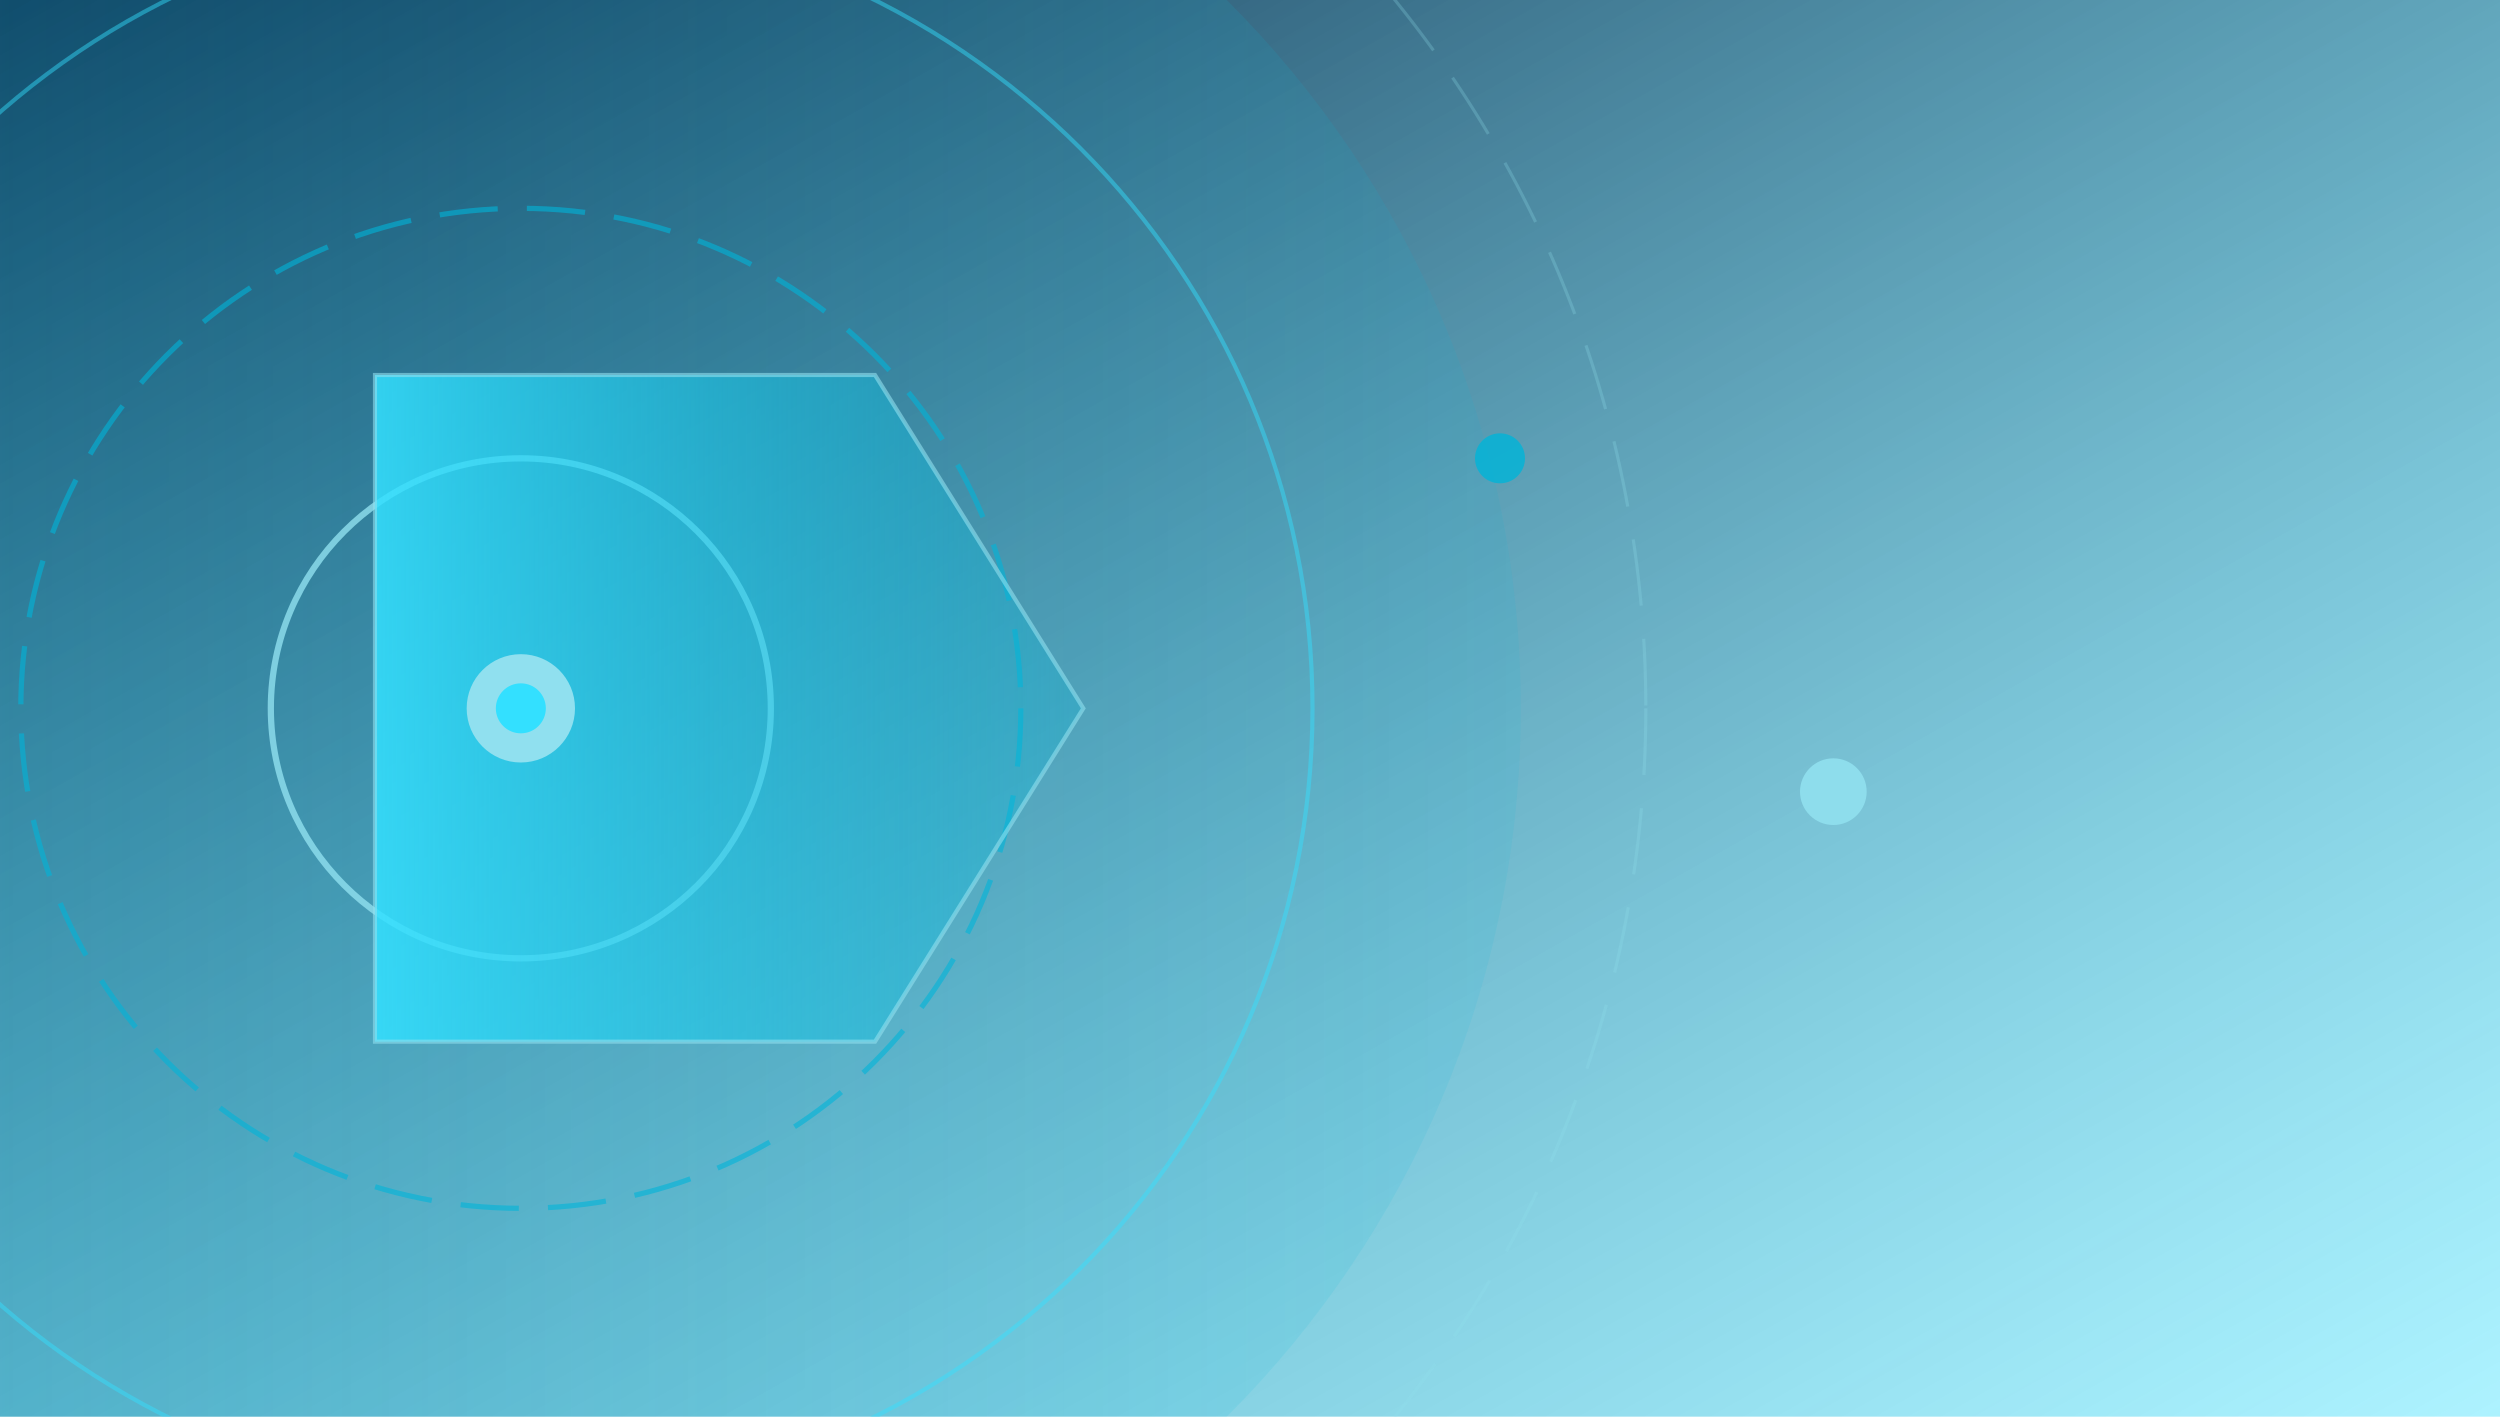
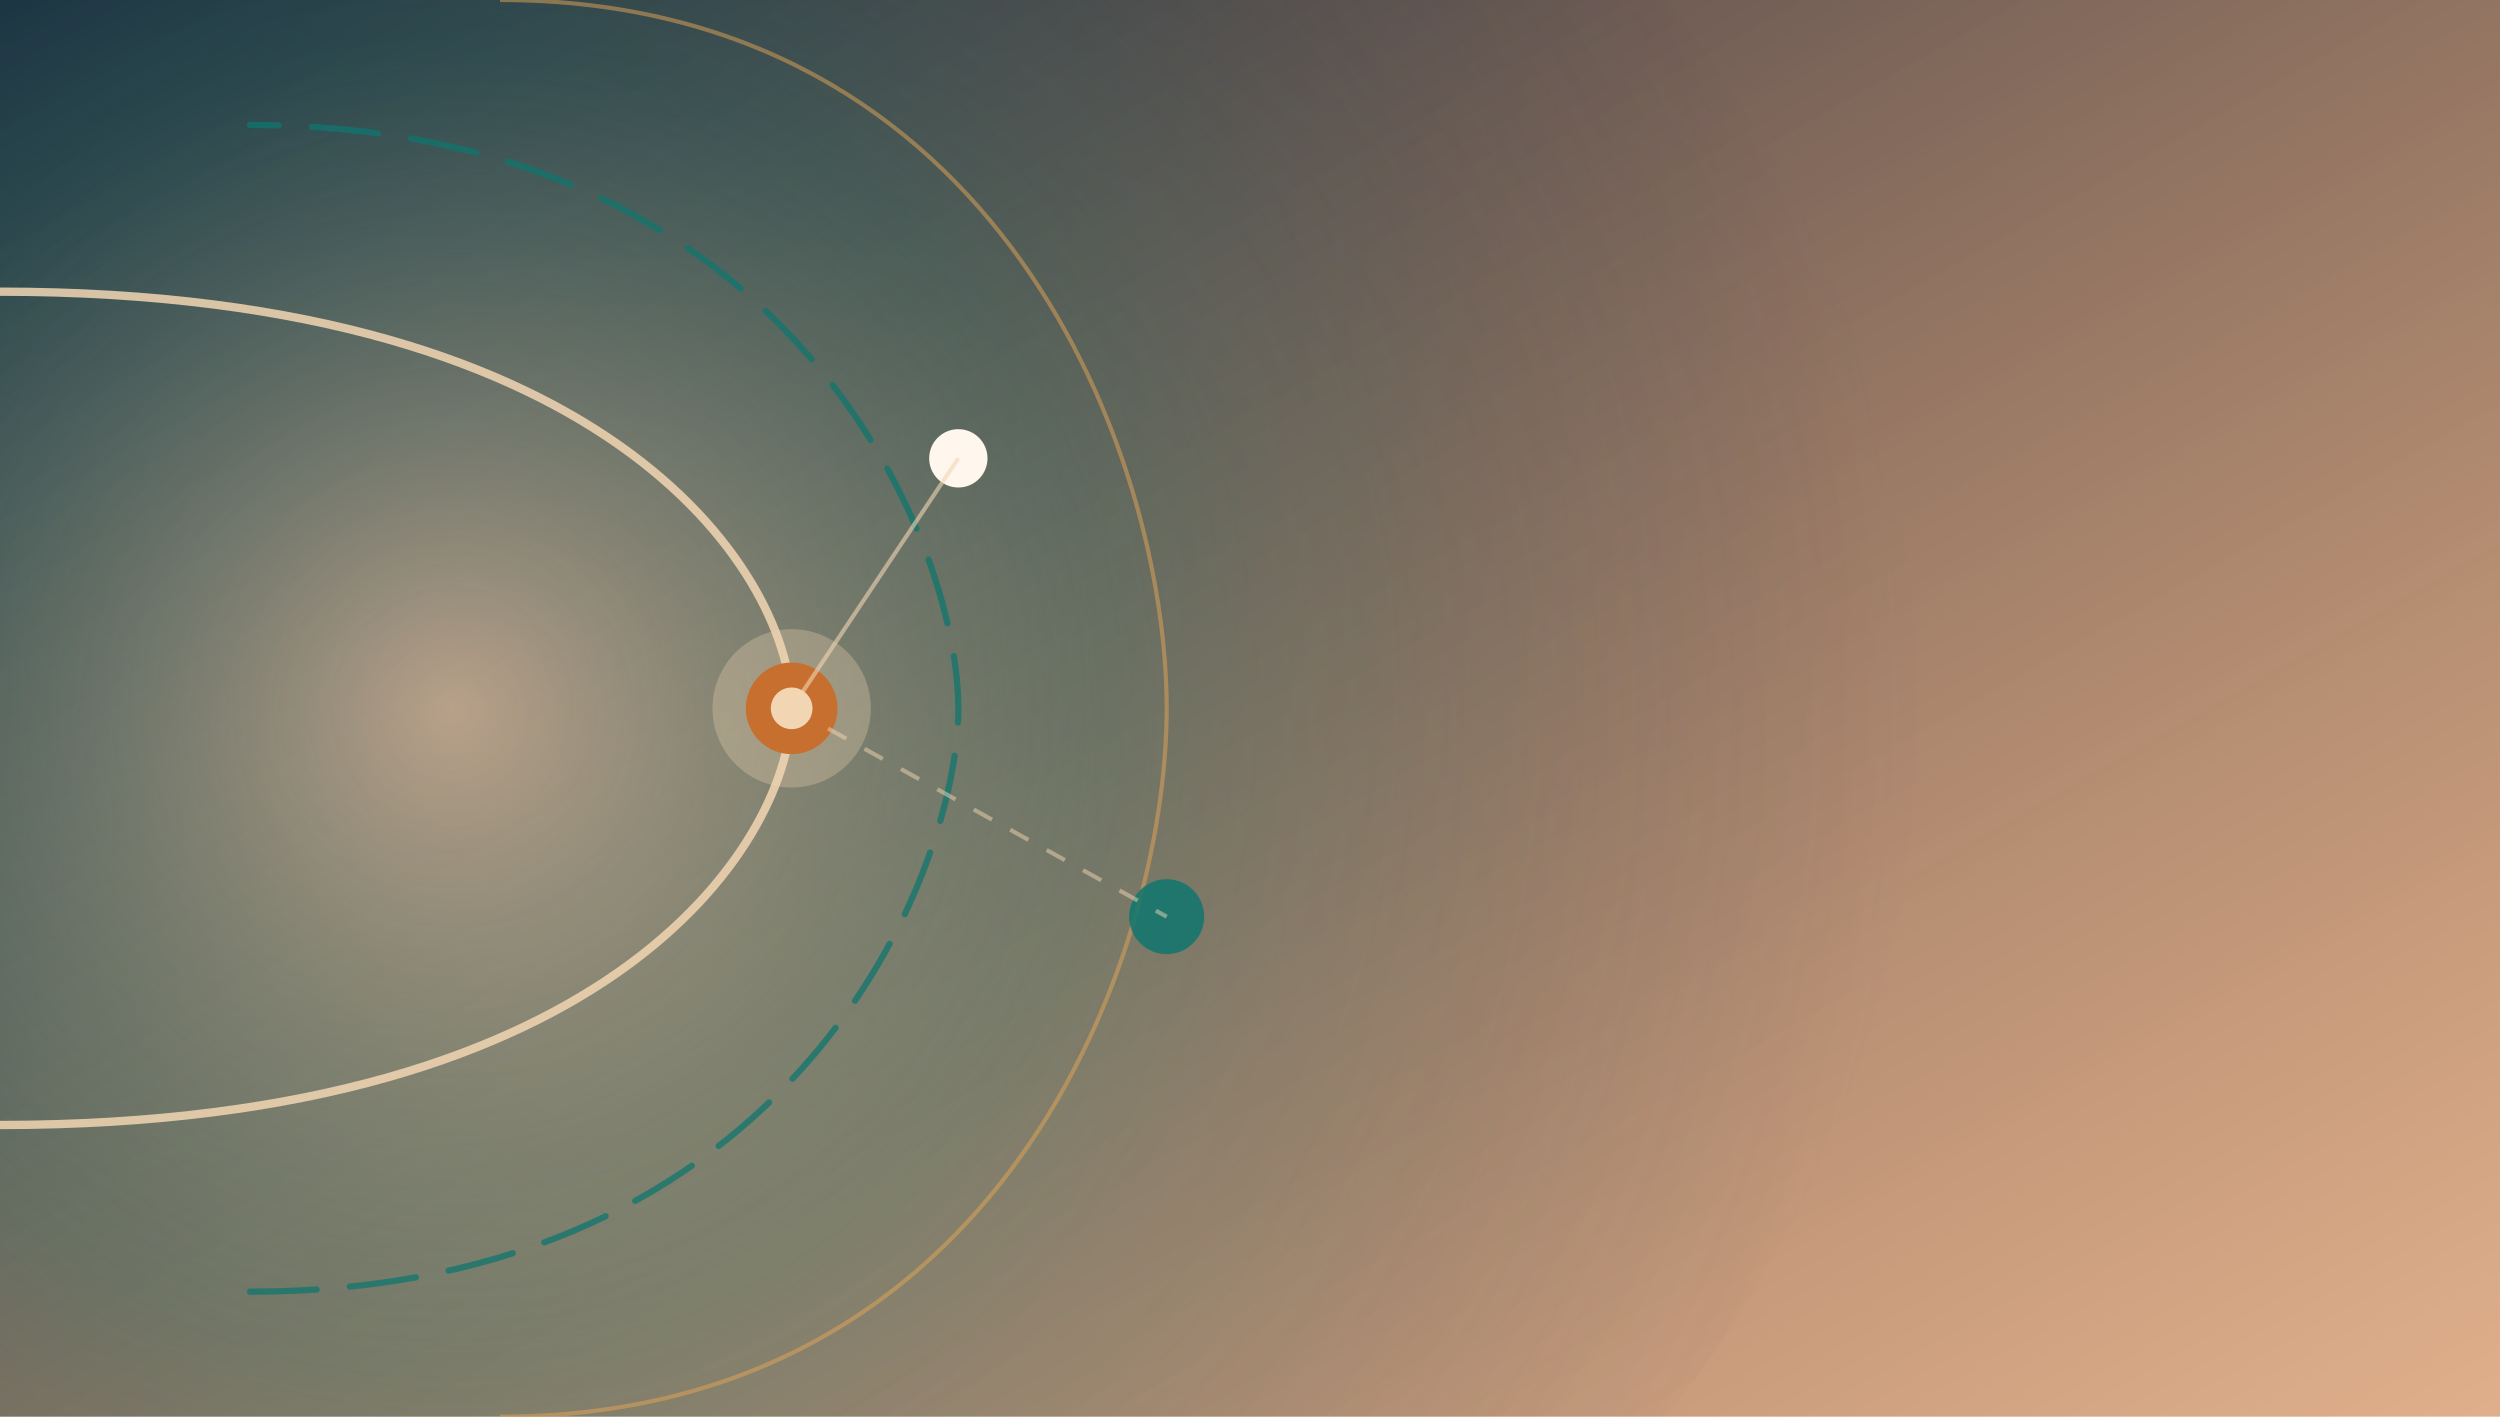
<svg xmlns="http://www.w3.org/2000/svg" viewBox="0 0 1200 680" preserveAspectRatio="xMidYMid slice" width="100%" height="100%">
  <defs>
-     <linearGradient id="g_call_3" x1="0%" y1="0%" x2="100%" y2="100%">
-       <stop offset="0%" stop-color="#09203f" />
-       <stop offset="100%" stop-color="#33e0ff" stop-opacity="0.4" />
+     <linearGradient id="grad_call_3" x1="0%" y1="0%" x2="100%" y2="100%">
+       <stop offset="0%" stop-color="#1e293b" />
+       <stop offset="100%" stop-color="#C76F2E" stop-opacity="0.55" />
    </linearGradient>
-     <linearGradient id="glow_call_3" x1="0%" y1="0%" x2="100%" y2="0%">
-       <stop offset="0%" stop-color="#33e0ff" stop-opacity="0.85" />
-       <stop offset="100%" stop-color="#00b4d8" stop-opacity="0.25" />
-     </linearGradient>
+     <radialGradient id="glow_call_3" cx="35%" cy="50%" r="65%">
+       <stop offset="0%" stop-color="#F2D6B3" stop-opacity="0.85" />
+       <stop offset="45%" stop-color="#0F766E" stop-opacity="0.4" />
+       <stop offset="100%" stop-color="#1e293b" stop-opacity="0" />
+     </radialGradient>
  </defs>
-   <rect width="1200" height="680" fill="url(#g_call_3)" />
-   <circle cx="250" cy="340" r="480" fill="url(#glow_call_3)" opacity="0.35" />
-   <circle cx="250" cy="340" r="120" fill="none" stroke="#90e0ef" stroke-width="3" stroke-opacity="0.8" />
-   <circle cx="250" cy="340" r="240" fill="none" stroke="#00b4d8" stroke-width="2.5" stroke-opacity="0.6" stroke-dasharray="28 14" />
-   <circle cx="250" cy="340" r="380" fill="none" stroke="#33e0ff" stroke-width="2" stroke-opacity="0.45" />
-   <circle cx="250" cy="340" r="540" fill="none" stroke="#90e0ef" stroke-width="1.5" stroke-opacity="0.25" stroke-dasharray="32 16" />
-   <path d="M 180 180 L 420 180 L 520 340 L 420 500 L 180 500 Z" fill="url(#glow_call_3)" stroke="#90e0ef" stroke-width="2" stroke-opacity="0.6" />
-   <circle cx="250" cy="340" r="26" fill="#90e0ef" />
-   <circle cx="250" cy="340" r="12" fill="#33e0ff" />
-   <circle cx="720" cy="220" r="12" fill="#00b4d8" fill-opacity="0.8" />
-   <circle cx="880" cy="380" r="16" fill="#90e0ef" fill-opacity="0.9" />
+   <rect width="1200" height="680" fill="url(#grad_call_3)" />
+   <circle cx="380" cy="340" r="540" fill="url(#glow_call_3)" opacity="0.65" />
+   <path d="M 0 540 C 300 540 380 400 380 340 C 380 280 300 140 0 140" fill="none" stroke="#F2D6B3" stroke-width="4" stroke-opacity="0.85" stroke-linecap="round" />
+   <path d="M 120 620 C 380 620 460 420 460 340 C 460 260 380 60 120 60" fill="none" stroke="#0F766E" stroke-width="3" stroke-opacity="0.75" stroke-dasharray="32 16" stroke-linecap="round" />
+   <path d="M 240 680 C 480 680 560 460 560 340 C 560 220 480 0 240 0" fill="none" stroke="#E6A756" stroke-width="2" stroke-opacity="0.5" />
+   <circle cx="380" cy="340" r="38" fill="#F2D6B3" opacity="0.3" />
+   <circle cx="380" cy="340" r="22" fill="#C76F2E" />
+   <circle cx="380" cy="340" r="10" fill="#F2D6B3" />
+   <circle cx="460" cy="220" r="14" fill="#FFF7ED" />
+   <circle cx="560" cy="440" r="18" fill="#0F766E" opacity="0.85" />
+   <line x1="380" y1="340" x2="460" y2="220" stroke="#F2D6B3" stroke-width="2" stroke-opacity="0.6" />
+   <line x1="380" y1="340" x2="560" y2="440" stroke="#F2D6B3" stroke-width="2" stroke-opacity="0.5" stroke-dasharray="10 10" />
</svg>
